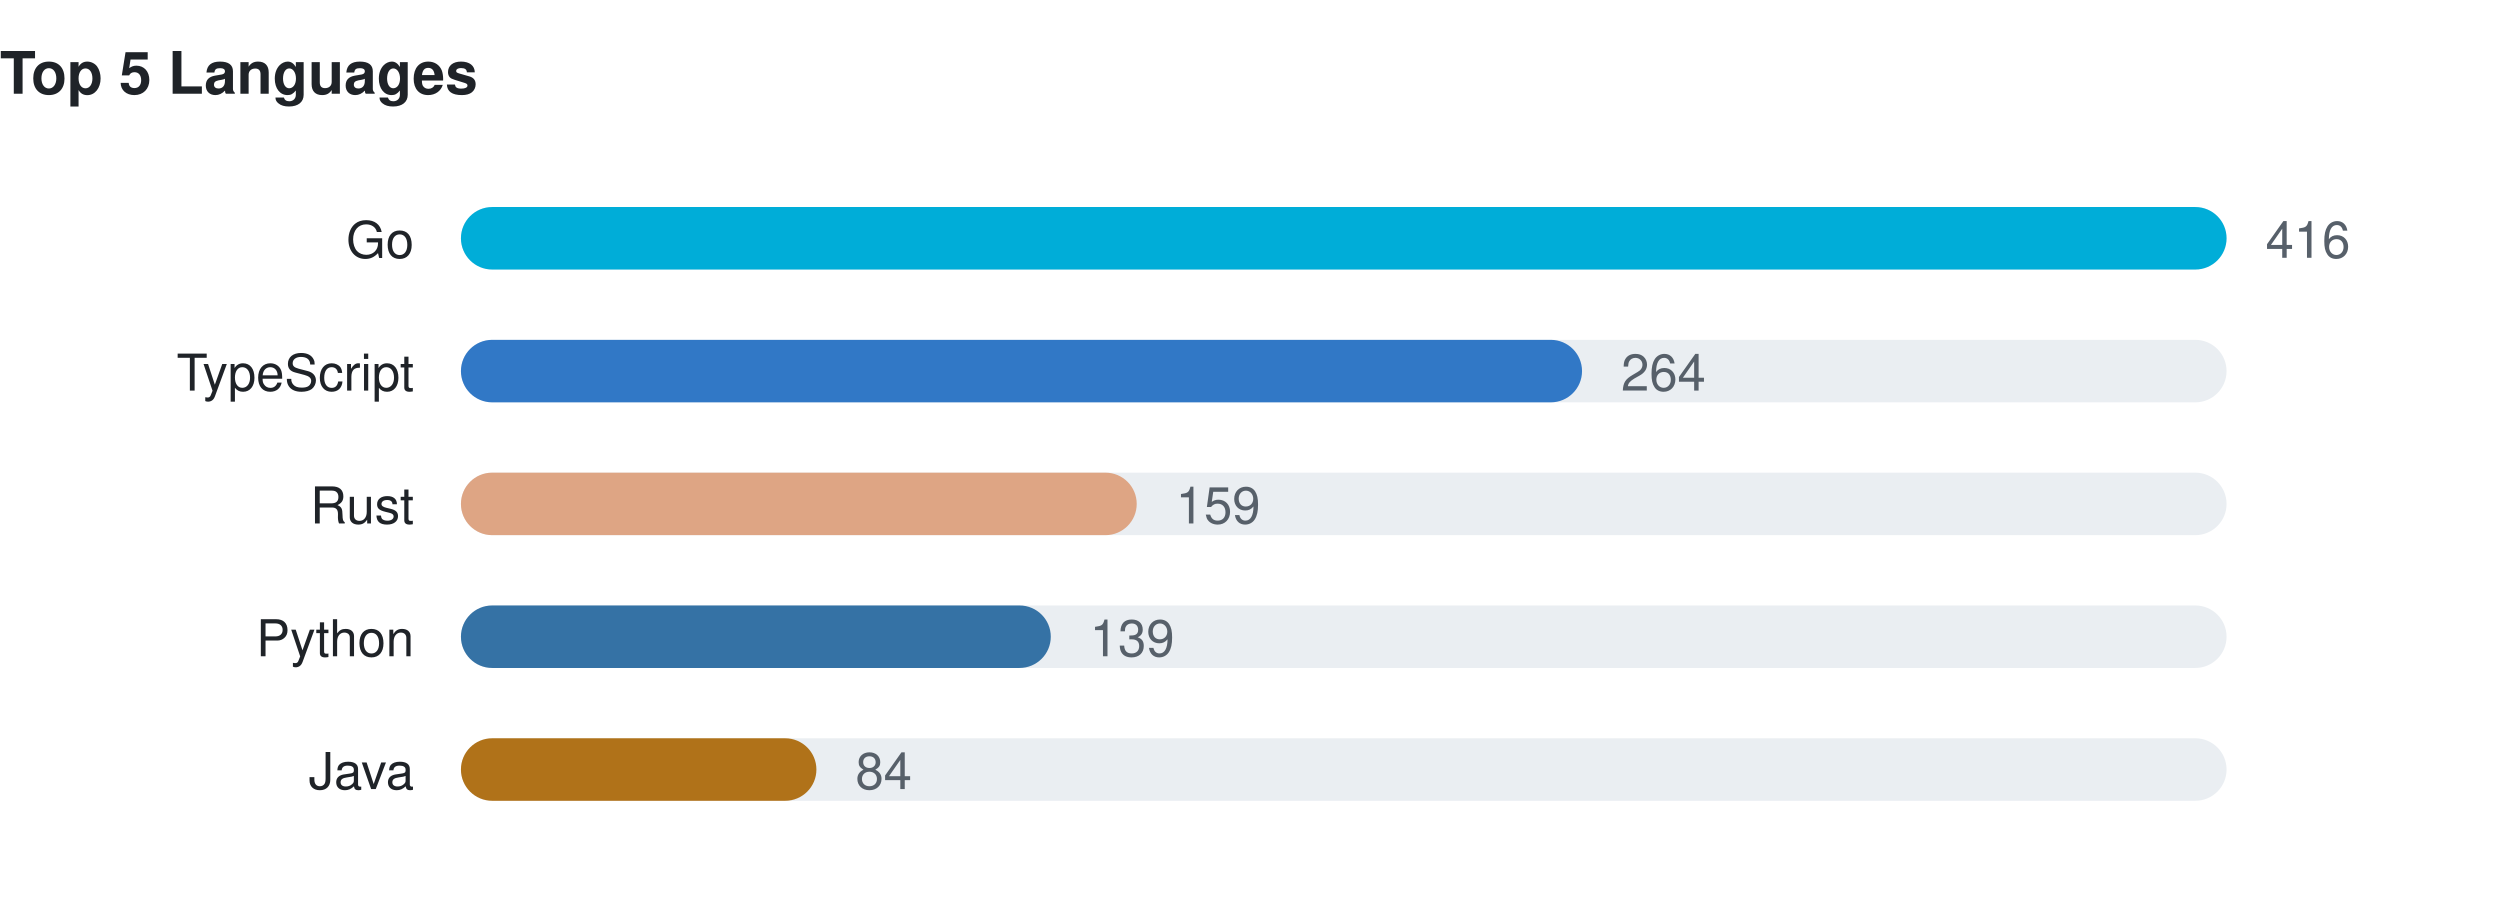
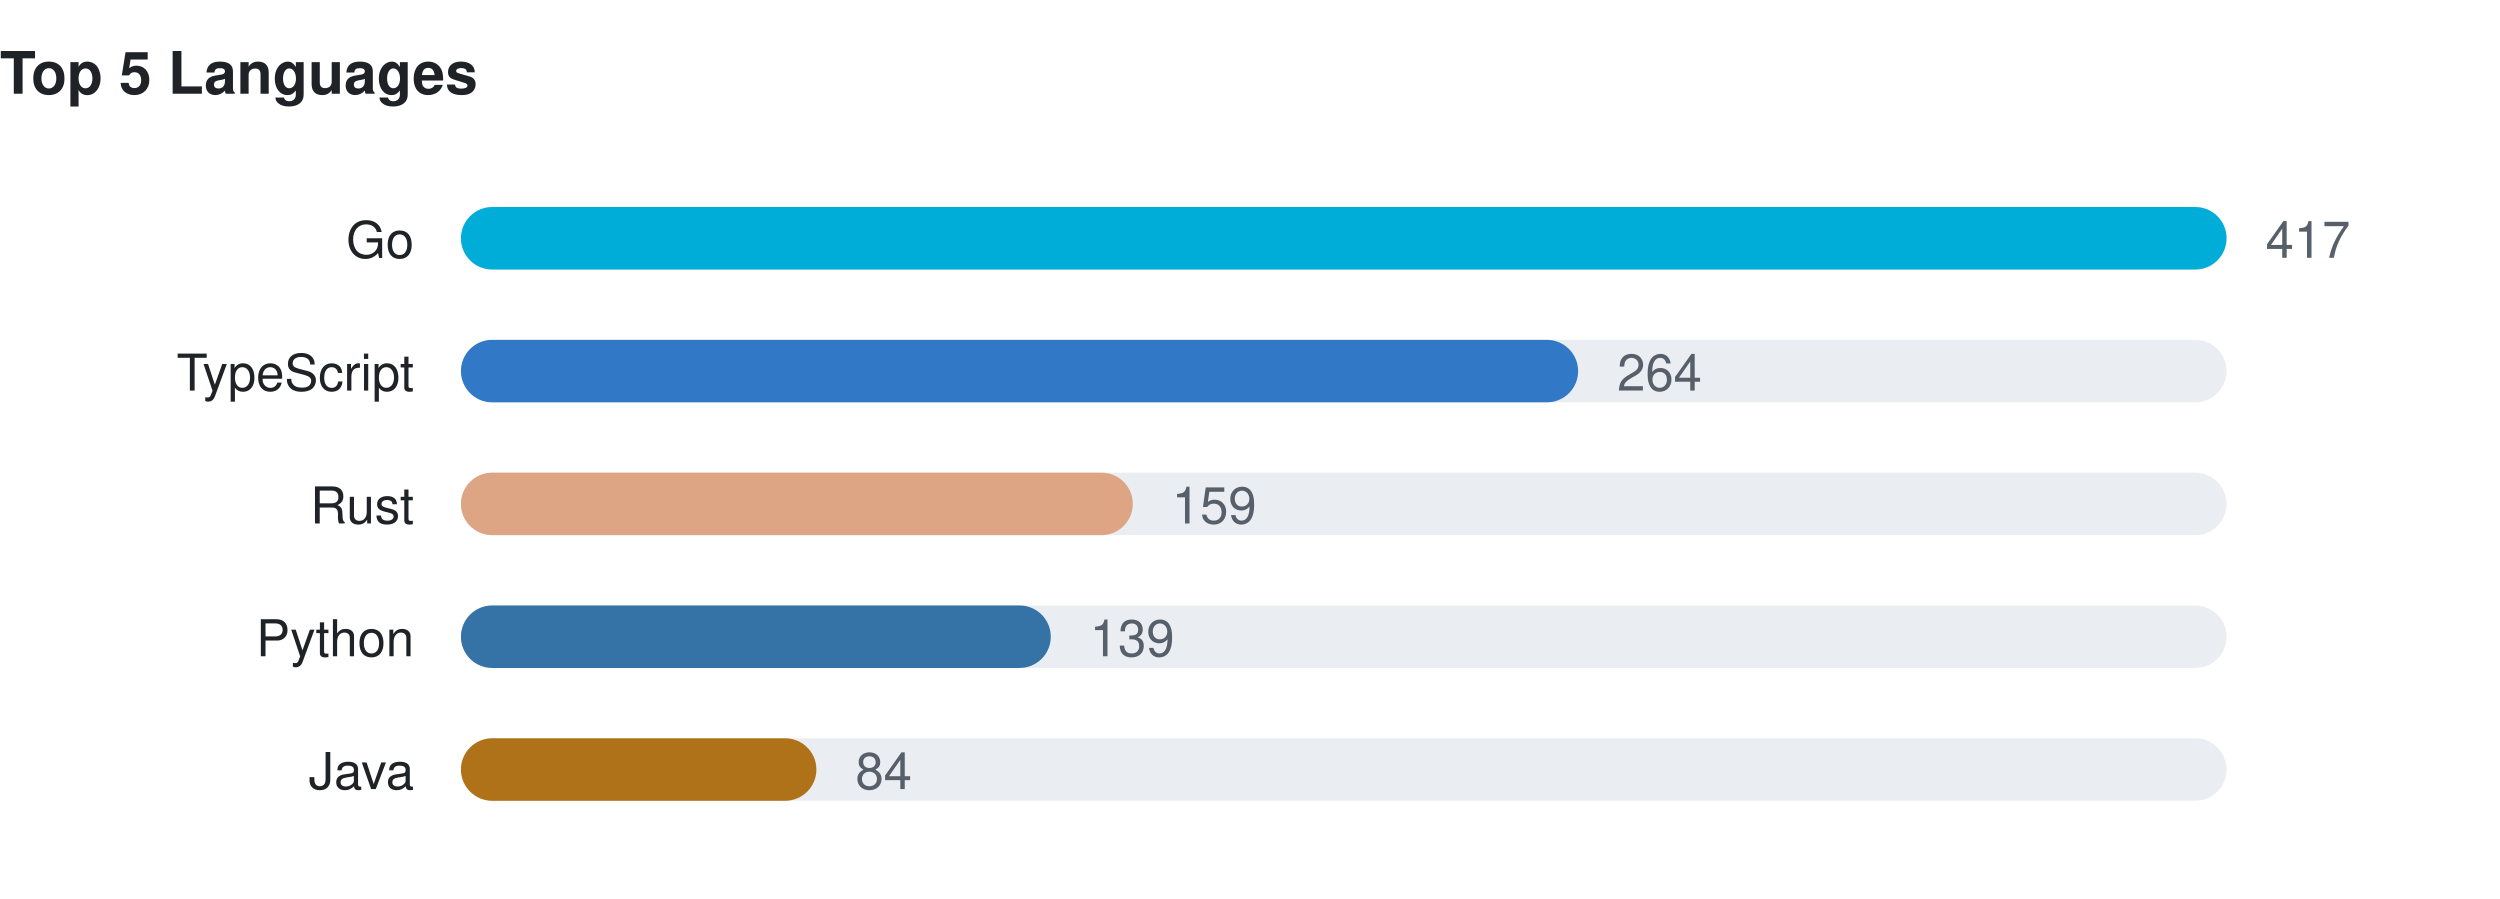
- <svg xmlns="http://www.w3.org/2000/svg" width="640" height="230" viewBox="0 0 640 230" role="img" aria-label="Top languages by solved problems: Go 416, TypeScript 264, Rust 159, Python 139, Java 84">
+ <svg xmlns="http://www.w3.org/2000/svg" width="640" height="230" viewBox="0 0 640 230" role="img" aria-label="Top languages by solved problems: Go 417, TypeScript 264, Rust 159, Python 139, Java 84">
  <style>
    text { font-family: -apple-system, BlinkMacSystemFont, "Segoe UI", Helvetica, Arial, sans-serif; }
    .title { font-size: 15px; font-weight: 600; fill: #1f2328; }
    .label { font-size: 13px; fill: #1f2328; }
    .count { font-size: 13px; fill: #57606a; }
    .track { fill: #eaeef2; }
    @media (prefers-color-scheme: dark) {
      .title { fill: #e6edf3; }
      .label { fill: #e6edf3; }
      .count { fill: #8b949e; }
      .track { fill: #30363d; }
    }
  </style>
  <text x="0" y="24" class="title">Top 5 Languages</text>
  <g transform="translate(0,44)">
    <text x="106" y="22.0" text-anchor="end" class="label">Go</text>
    <rect x="118" y="9.0" width="452" height="16" rx="8" class="track" />
    <rect x="118" y="9.0" width="452" height="16" rx="8" fill="#00ADD8" />
-     <text x="580" y="22.0" class="count">416</text>
+     <text x="580" y="22.0" class="count">417</text>
  </g>
  <g transform="translate(0,78)">
    <text x="106" y="22.0" text-anchor="end" class="label">TypeScript</text>
    <rect x="118" y="9.0" width="452" height="16" rx="8" class="track" />
-     <rect x="118" y="9.0" width="287" height="16" rx="8" fill="#3178C6" />
-     <text x="415" y="22.0" class="count">264</text>
+     <rect x="118" y="9.0" width="286" height="16" rx="8" fill="#3178C6" />
+     <text x="414" y="22.0" class="count">264</text>
  </g>
  <g transform="translate(0,112)">
    <text x="106" y="22.0" text-anchor="end" class="label">Rust</text>
    <rect x="118" y="9.0" width="452" height="16" rx="8" class="track" />
-     <rect x="118" y="9.0" width="173" height="16" rx="8" fill="#DEA584" />
-     <text x="301" y="22.0" class="count">159</text>
+     <rect x="118" y="9.0" width="172" height="16" rx="8" fill="#DEA584" />
+     <text x="300" y="22.0" class="count">159</text>
  </g>
  <g transform="translate(0,146)">
    <text x="106" y="22.0" text-anchor="end" class="label">Python</text>
    <rect x="118" y="9.0" width="452" height="16" rx="8" class="track" />
    <rect x="118" y="9.0" width="151" height="16" rx="8" fill="#3572A5" />
    <text x="279" y="22.0" class="count">139</text>
  </g>
  <g transform="translate(0,180)">
    <text x="106" y="22.0" text-anchor="end" class="label">Java</text>
    <rect x="118" y="9.0" width="452" height="16" rx="8" class="track" />
    <rect x="118" y="9.0" width="91" height="16" rx="8" fill="#B07219" />
    <text x="219" y="22.0" class="count">84</text>
  </g>
</svg>
